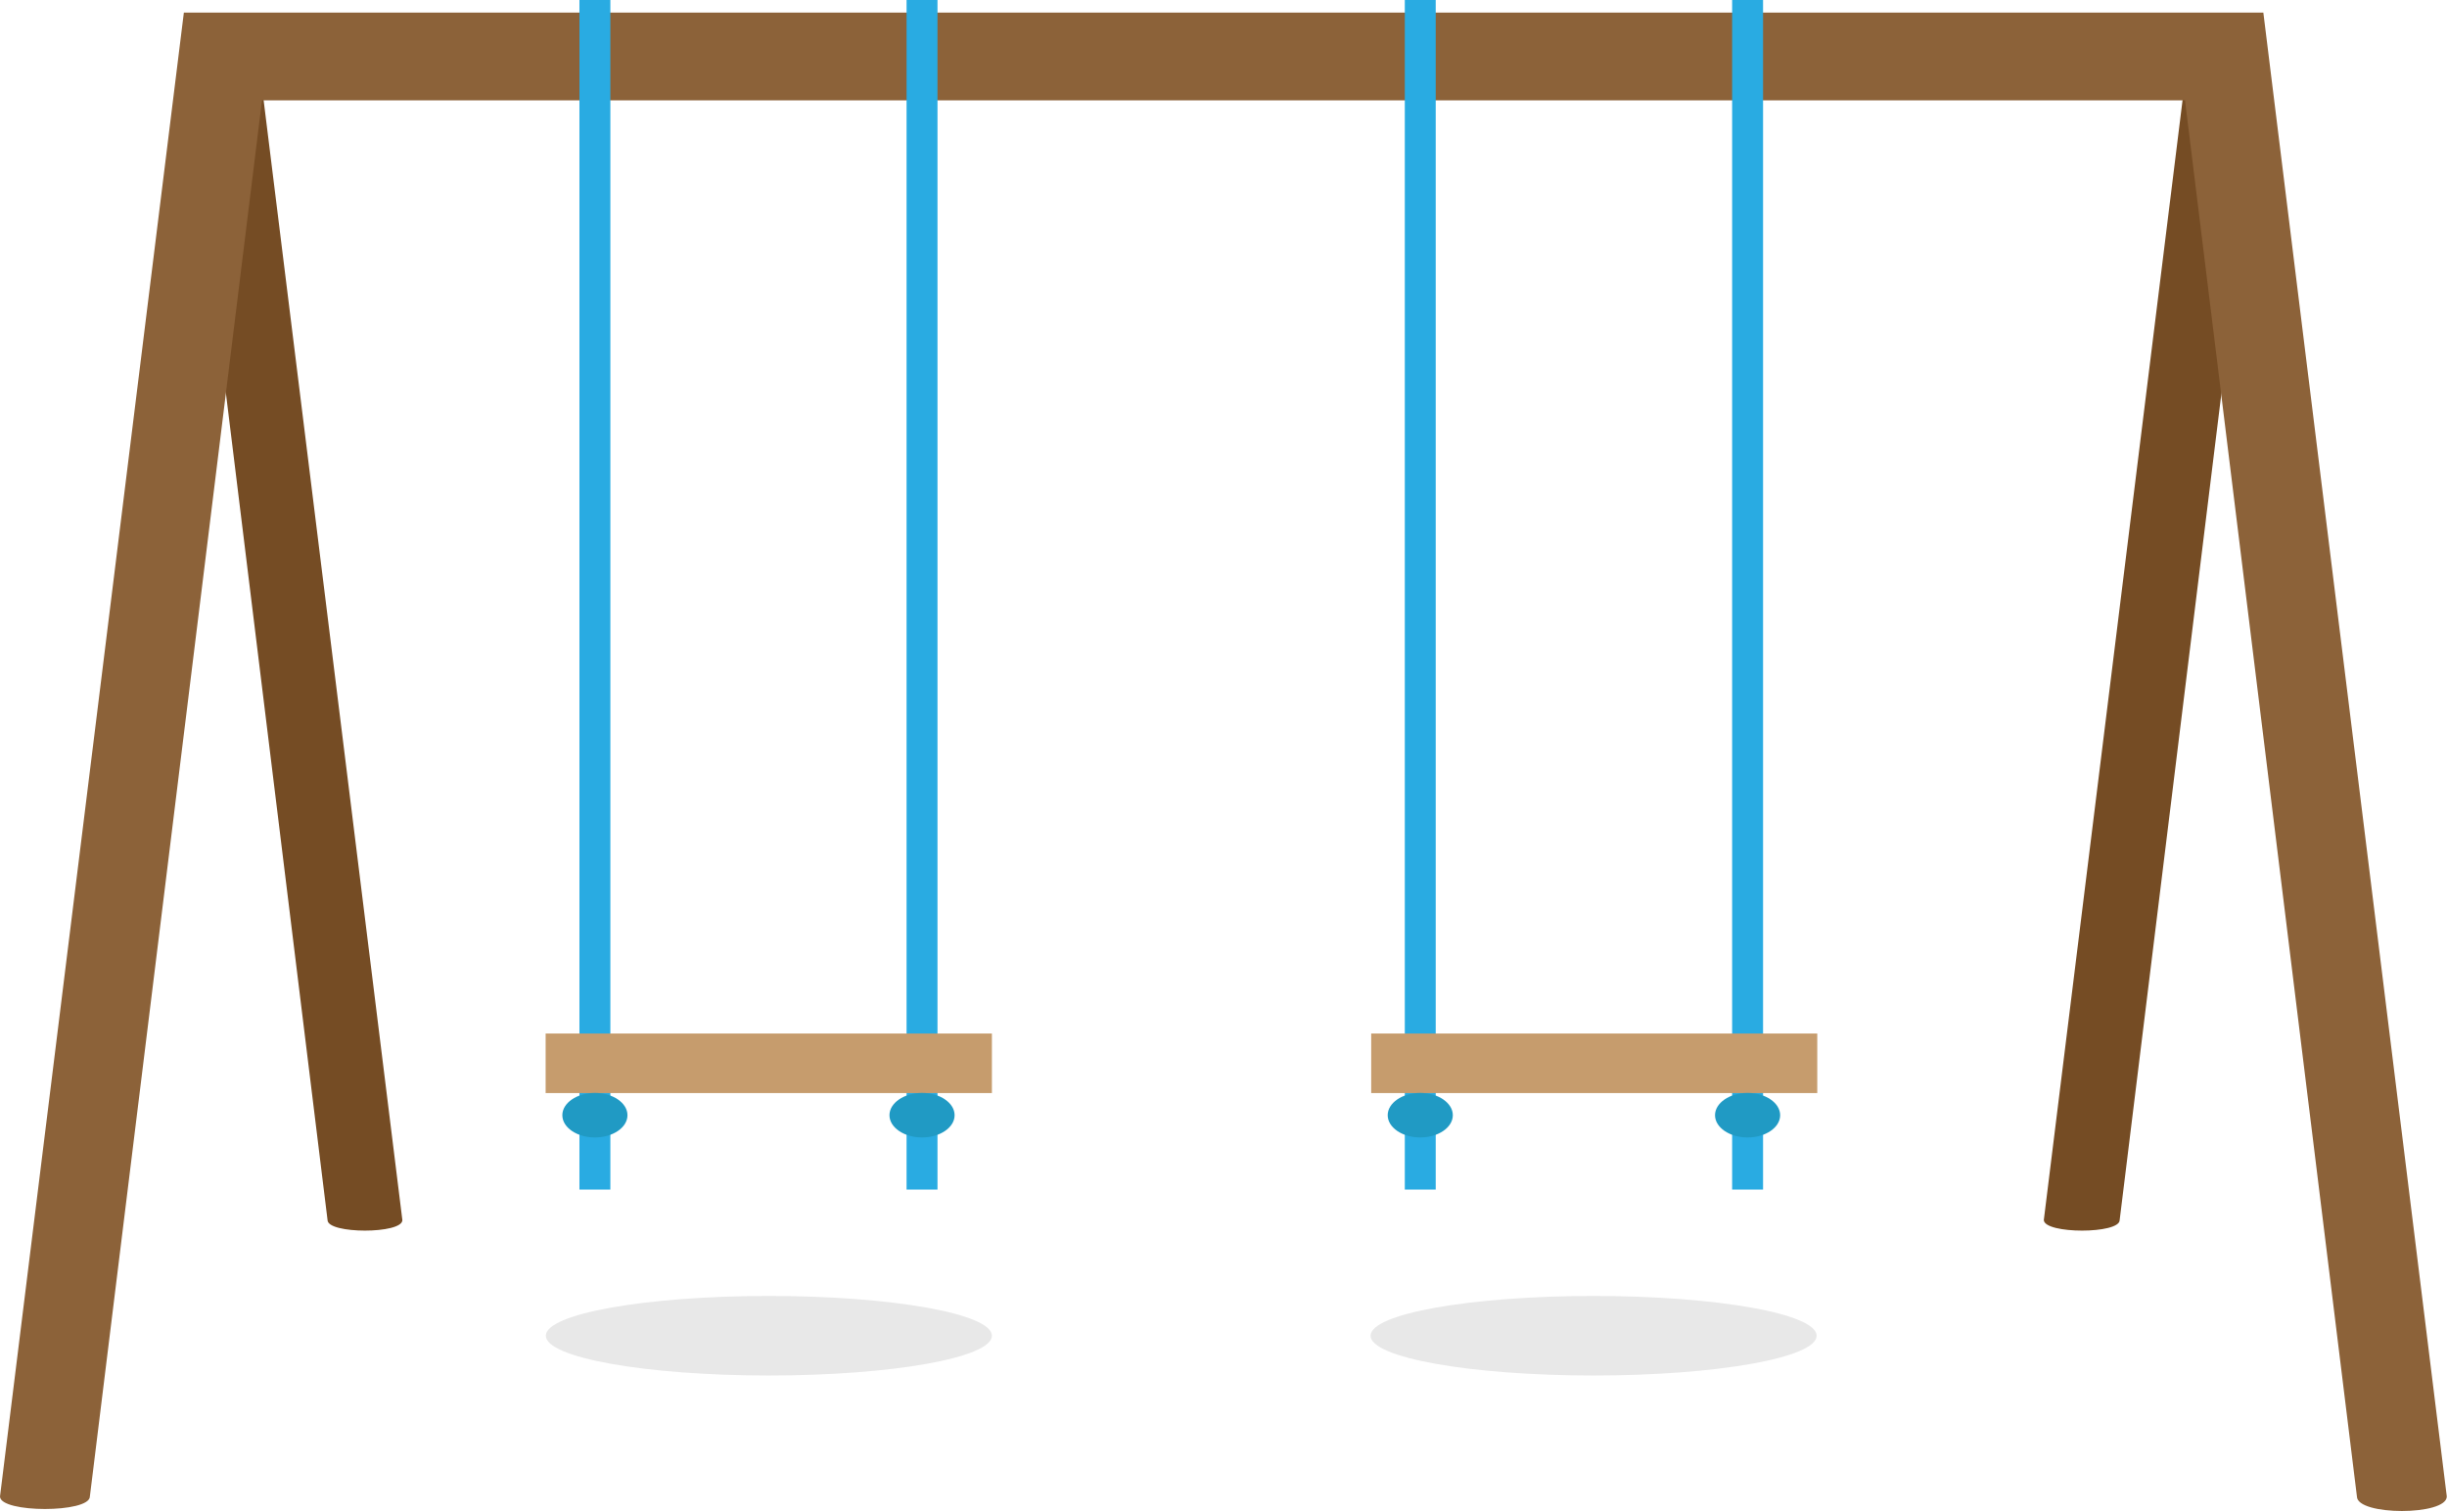
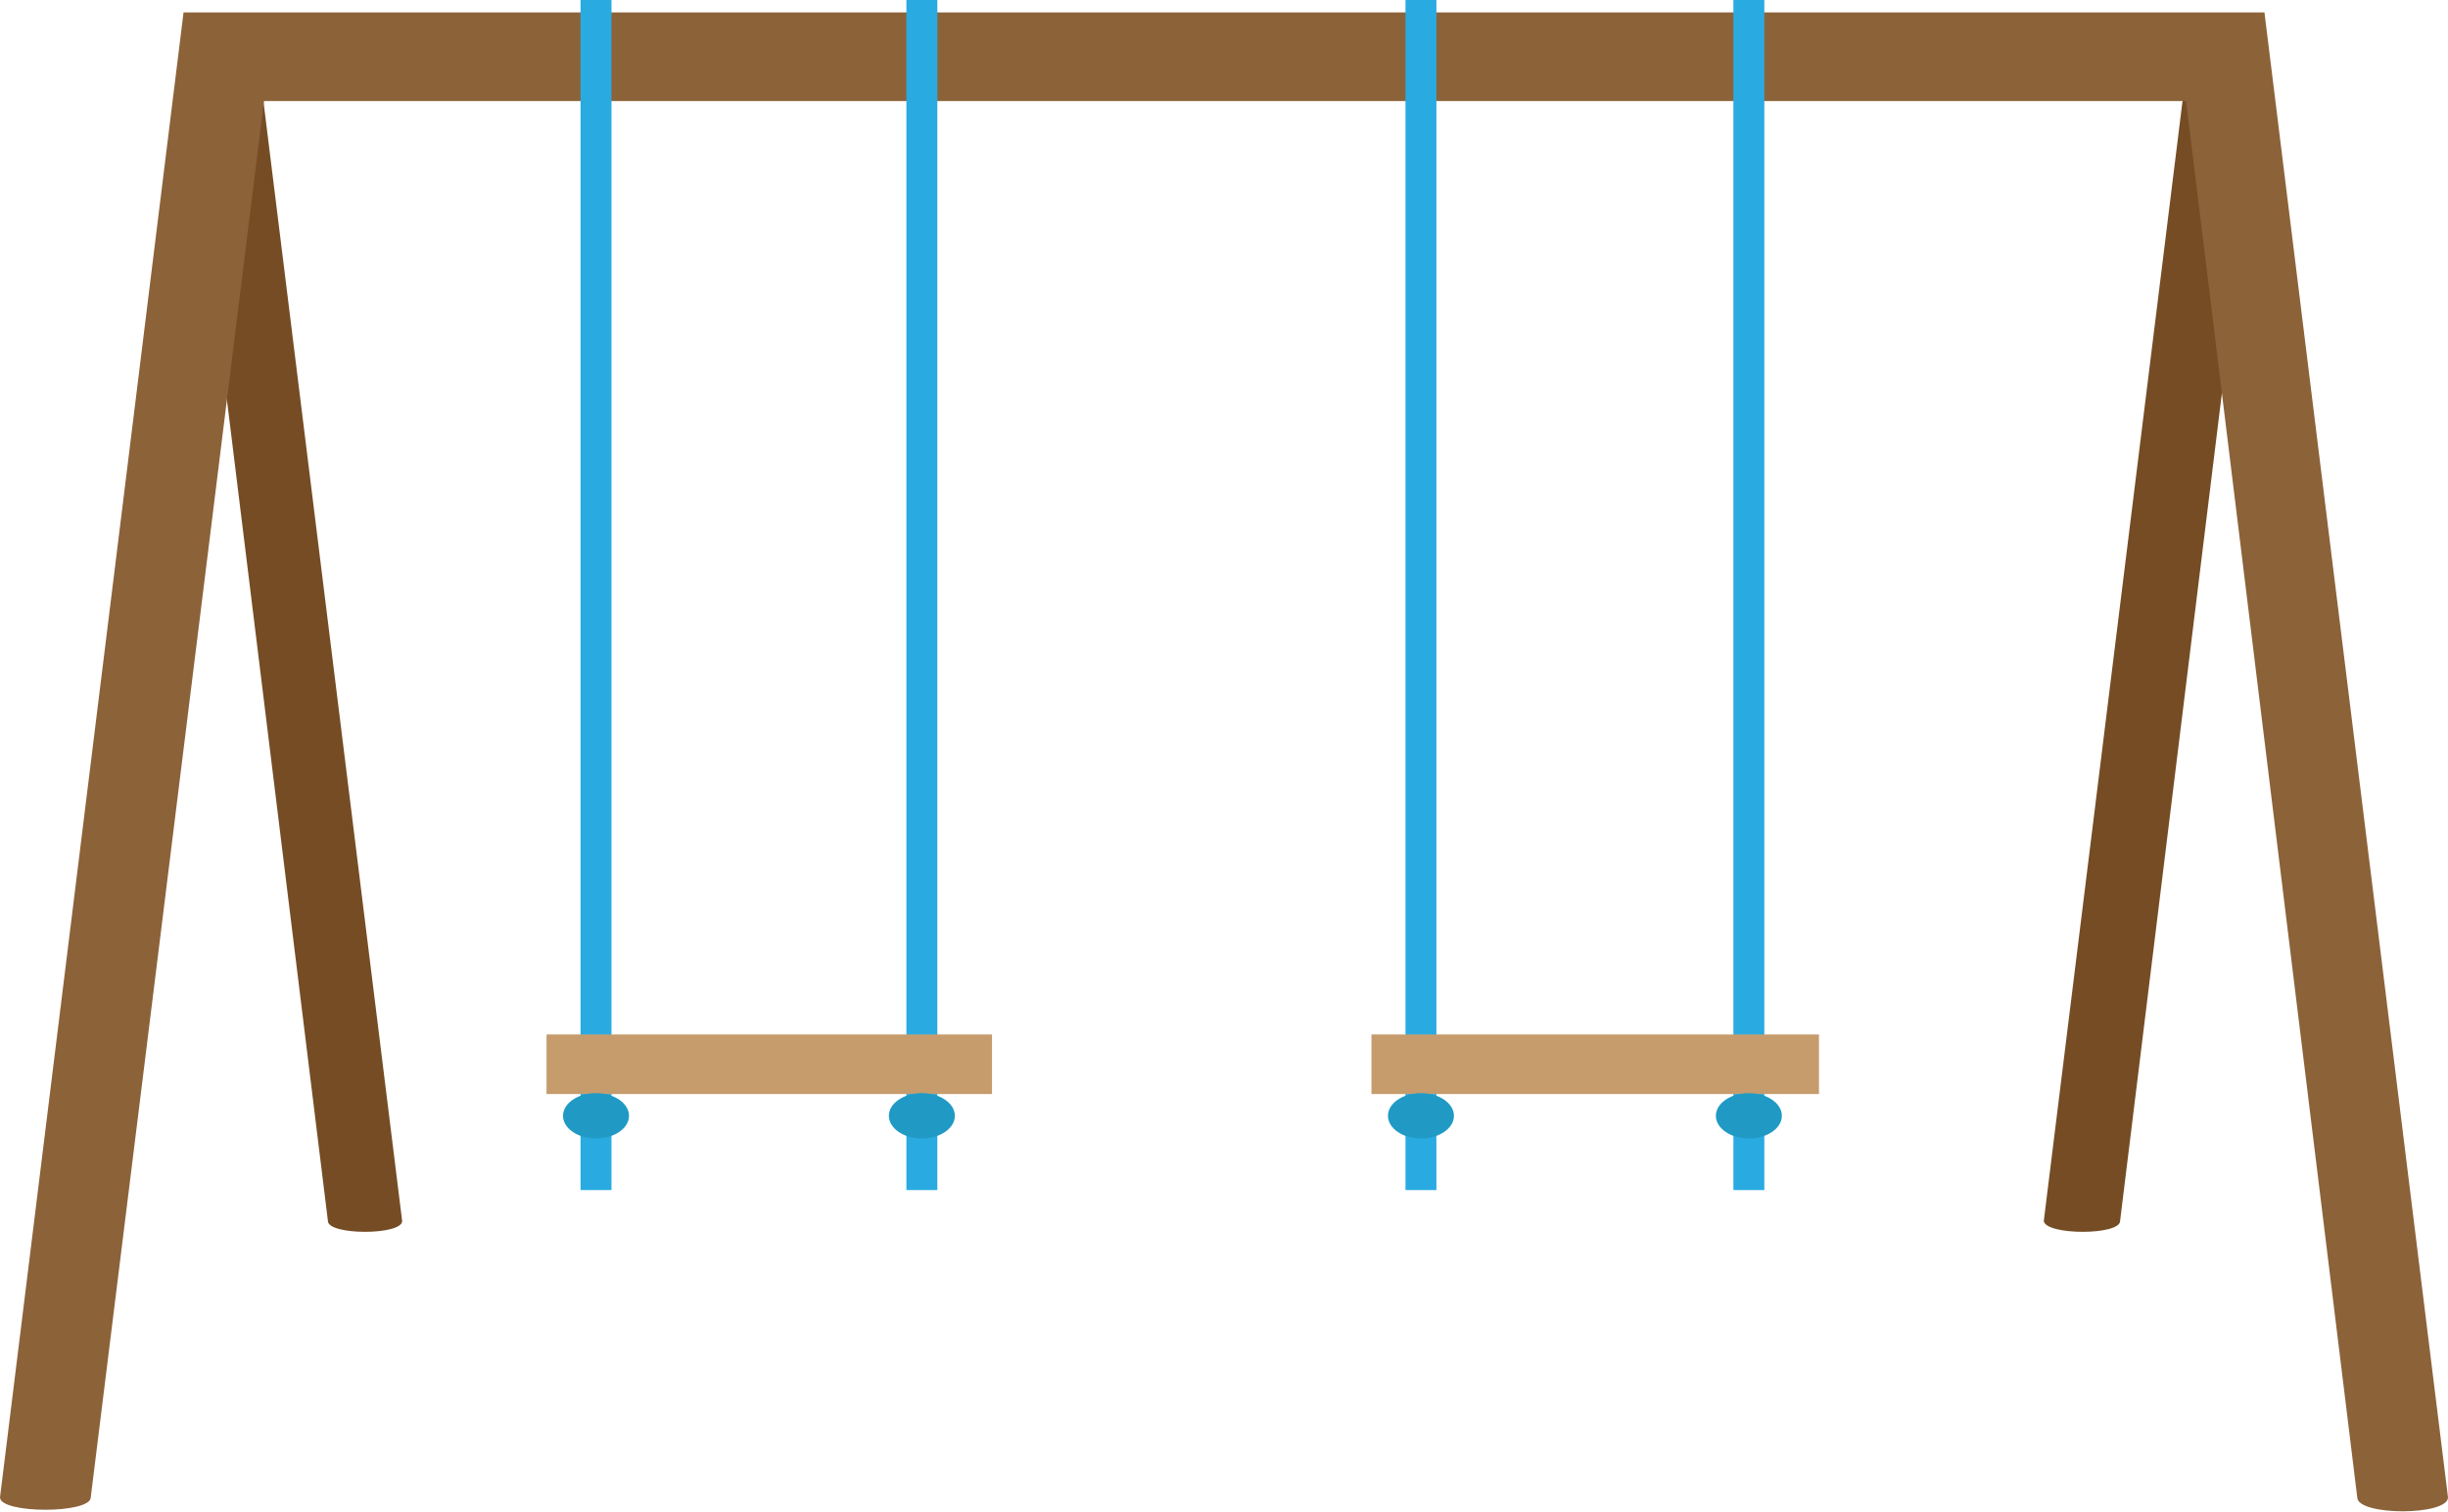
- <svg xmlns="http://www.w3.org/2000/svg" viewBox="0 0 118.71 73.32">
-   <defs>
-     <style>.cls-1{isolation:isolate;}.cls-2{opacity:0.09;mix-blend-mode:multiply;}.cls-3{fill:#754c24;}.cls-4{fill:#8c6239;}.cls-5,.cls-6{fill:none;stroke-linejoin:bevel;}.cls-5{stroke:#29abe2;stroke-width:1.5px;}.cls-6{stroke:#c69c6d;stroke-width:2.89px;}.cls-7{fill:#209ac4;}</style>
-   </defs>
-   <g class="cls-1">
-     <g id="Layer_1" data-name="Layer 1">
-       <ellipse class="cls-2" cx="37.3" cy="64.81" rx="10.82" ry="1.93" />
-       <ellipse class="cls-2" cx="77.31" cy="64.81" rx="10.82" ry="1.93" />
-       <path class="cls-3" d="M102.83,59.2l6.9-56.07-3.58-.44-7,56.51C99.19,59.88,102.83,59.88,102.83,59.2Z" />
-       <path class="cls-3" d="M19.52,59.2l-7-56.51L9,3.13,15.89,59.2C15.89,59.88,19.52,59.88,19.52,59.2Z" />
-       <path class="cls-4" d="M4.36,72.61,12.71,4.87H106l8.34,67.74c0,.94,4.36.94,4.36,0l-8.9-72H8.92L0,72.61C0,73.42,4.36,73.42,4.36,72.61Z" />
-       <line class="cls-5" x1="44.73" y1="57.72" x2="44.73" />
-       <line class="cls-5" x1="28.86" x2="28.86" y2="57.72" />
-       <line class="cls-6" x1="26.47" y1="51.59" x2="48.12" y2="51.59" />
-       <ellipse class="cls-7" cx="28.86" cy="54.11" rx="1.58" ry="1.08" />
-       <ellipse class="cls-7" cx="44.73" cy="54.11" rx="1.58" ry="1.08" />
-       <line class="cls-5" x1="84.78" y1="57.72" x2="84.78" />
-       <line class="cls-5" x1="68.9" x2="68.9" y2="57.72" />
-       <line class="cls-6" x1="66.52" y1="51.59" x2="88.16" y2="51.59" />
-       <ellipse class="cls-7" cx="68.9" cy="54.11" rx="1.58" ry="1.08" />
-       <ellipse class="cls-7" cx="84.78" cy="54.11" rx="1.58" ry="1.08" />
+ <svg xmlns="http://www.w3.org/2000/svg" version="1.1" id="Layer_1" x="0px" y="0px" viewBox="0 0 118.7 73.3" style="enable-background:new 0 0 118.7 73.3;" xml:space="preserve">
+   <style type="text/css">
+ 	.st0{fill:#754C24;}
+ 	.st1{fill:#8C6239;}
+ 	.st2{fill:none;stroke:#29ABE2;stroke-width:1.5;stroke-linejoin:bevel;}
+ 	.st3{fill:none;stroke:#C69C6D;stroke-width:2.89;stroke-linejoin:bevel;}
+ 	.st4{fill:#209AC4;}
+ </style>
+   <g>
+     <g>
+       <path class="st0" d="M102.8,59.2l6.9-56.1l-3.6-0.4l-7,56.5C99.2,59.9,102.8,59.9,102.8,59.2z" />
+       <path class="st0" d="M19.5,59.2l-7-56.5L9,3.1l6.9,56.1C15.9,59.9,19.5,59.9,19.5,59.2z" />
+       <path class="st1" d="M4.4,72.6l8.4-67.7H106l8.3,67.7c0,0.9,4.4,0.9,4.4,0l-8.9-72H8.9L0,72.6C0,73.4,4.4,73.4,4.4,72.6z" />
+       <line class="st2" x1="44.7" y1="57.7" x2="44.7" y2="0" />
+       <line class="st2" x1="28.9" y1="0" x2="28.9" y2="57.7" />
+       <line class="st3" x1="26.5" y1="51.6" x2="48.1" y2="51.6" />
+       <ellipse class="st4" cx="28.9" cy="54.1" rx="1.6" ry="1.1" />
+       <ellipse class="st4" cx="44.7" cy="54.1" rx="1.6" ry="1.1" />
+       <line class="st2" x1="84.8" y1="57.7" x2="84.8" y2="0" />
+       <line class="st2" x1="68.9" y1="0" x2="68.9" y2="57.7" />
+       <line class="st3" x1="66.5" y1="51.6" x2="88.2" y2="51.6" />
+       <ellipse class="st4" cx="68.9" cy="54.1" rx="1.6" ry="1.1" />
+       <ellipse class="st4" cx="84.8" cy="54.1" rx="1.6" ry="1.1" />
    </g>
  </g>
</svg>
